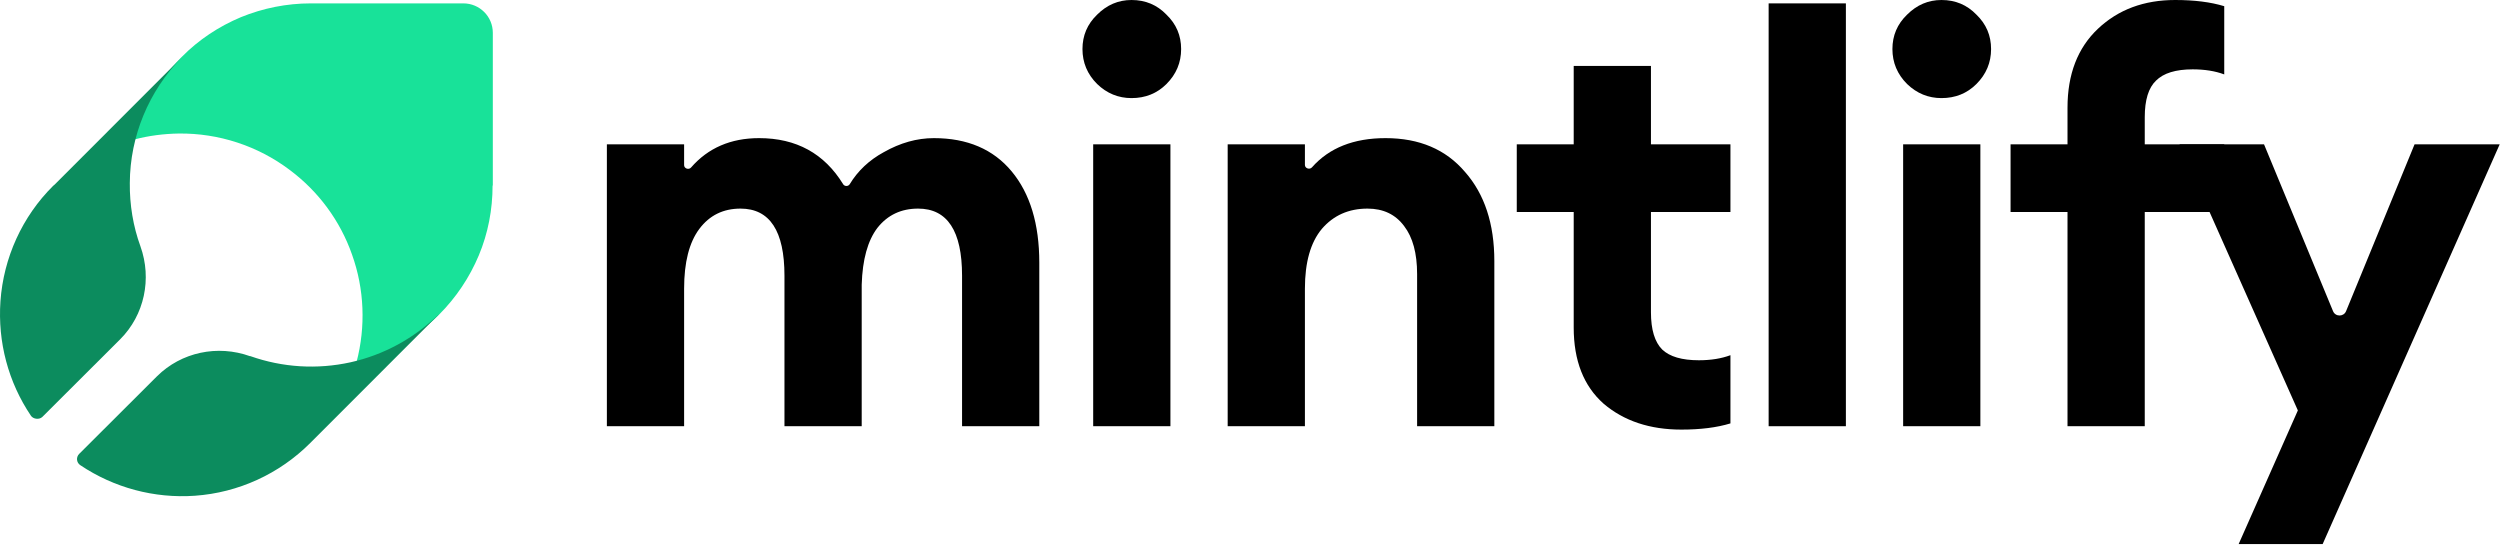
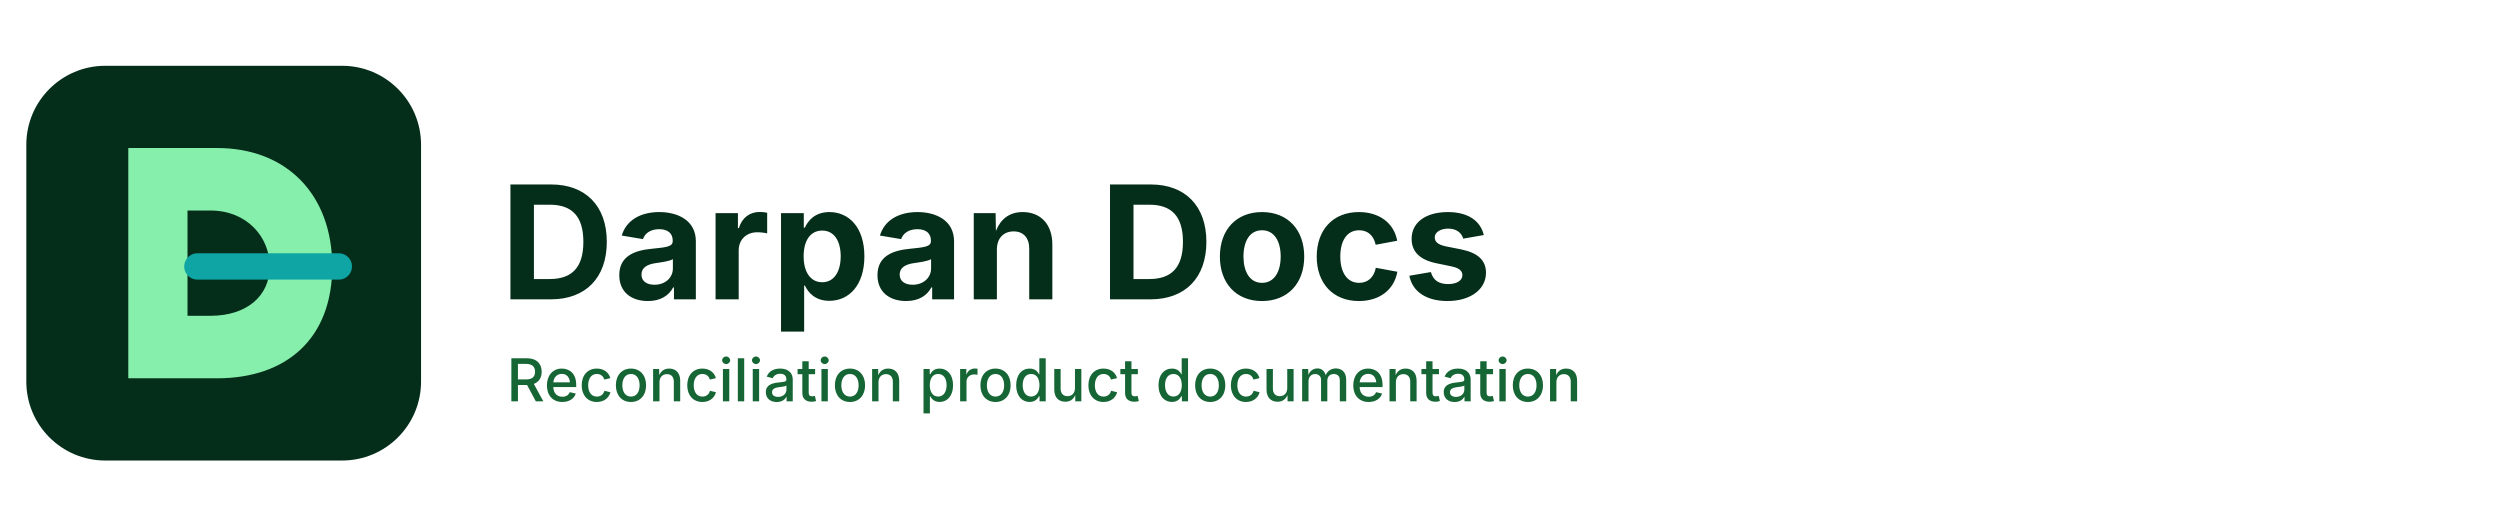
- <svg xmlns="http://www.w3.org/2000/svg" width="1682" height="367" viewBox="0 0 1682 367" fill="none">
-   <path d="M1562.69 366.037H1506.17L1546 276.14L1466.34 97.105H1523.24L1569.66 209.337C1571.28 213.26 1576.84 213.253 1578.45 209.325L1624.52 97.105H1681.79L1562.69 366.037Z" fill="black" />
-   <path d="M1391.02 286.761V142.622H1352.71V97.104H1391.02V72.449C1391.02 49.943 1397.85 32.242 1411.5 19.345C1425.16 6.448 1442.48 0 1463.47 0C1476.37 0 1487.37 1.391 1496.47 4.172V50.069C1490.4 47.793 1483.32 46.656 1475.23 46.656C1463.85 46.656 1455.63 49.184 1450.57 54.242C1445.51 59.046 1442.99 67.265 1442.99 78.897V97.104H1496.47V142.622H1442.99V286.761H1391.02Z" fill="black" />
-   <path d="M1306.22 66.001C1297.37 66.001 1289.66 62.84 1283.08 56.518C1276.51 49.943 1273.22 42.104 1273.22 33C1273.22 23.897 1276.51 16.184 1283.08 9.862C1289.66 3.287 1297.37 0 1306.22 0C1315.58 0 1323.42 3.287 1329.74 9.862C1336.31 16.184 1339.6 23.897 1339.6 33C1339.6 42.104 1336.31 49.943 1329.74 56.518C1323.42 62.84 1315.58 66.001 1306.22 66.001ZM1280.43 286.761V97.104H1332.39V286.761H1280.43Z" fill="black" />
-   <path d="M1189.94 286.761V2.276H1241.91V286.761H1189.94Z" fill="black" />
-   <path d="M1131.24 289.037C1110 289.037 1092.55 283.221 1078.89 271.588C1065.49 259.703 1058.79 242.634 1058.79 220.381V142.622H1020.48V97.104H1058.79V44.38H1110.76V97.104H1164.24V142.622H1110.76V210.14C1110.76 221.772 1113.29 230.117 1118.34 235.174C1123.4 239.979 1131.62 242.381 1143 242.381C1151.09 242.381 1158.17 241.243 1164.24 238.967V284.864C1155.14 287.646 1144.14 289.037 1131.24 289.037Z" fill="black" />
-   <path d="M825.979 286.761V97.104H877.945V110.967C877.945 113.311 881.135 114.347 882.688 112.591C894.273 99.485 910.773 92.932 932.187 92.932C954.946 92.932 972.774 100.518 985.67 115.691C998.82 130.61 1005.39 150.587 1005.39 175.622V286.761H953.429V184.346C953.429 170.438 950.521 159.691 944.704 152.105C938.888 144.265 930.67 140.346 920.049 140.346C907.405 140.346 897.164 144.898 889.325 154.001C881.738 163.105 877.945 176.507 877.945 194.208V286.761H825.979Z" fill="black" />
-   <path d="M761.286 66.001C752.436 66.001 744.723 62.84 738.148 56.518C731.574 49.943 728.286 42.104 728.286 33C728.286 23.897 731.574 16.184 738.148 9.862C744.723 3.287 752.436 0 761.286 0C770.643 0 778.482 3.287 784.804 9.862C791.379 16.184 794.666 23.897 794.666 33C794.666 42.104 791.379 49.943 784.804 56.518C778.482 62.84 770.643 66.001 761.286 66.001ZM735.493 286.761V97.104H787.459V286.761H735.493Z" fill="black" />
-   <path d="M647.273 286.761V185.484C647.273 155.392 637.411 140.346 617.686 140.346C606.307 140.346 597.204 144.645 590.376 153.243C583.801 161.84 580.261 174.61 579.755 191.553V286.761H527.789V185.484C527.789 155.392 517.927 140.346 498.203 140.346C486.571 140.346 477.341 144.898 470.513 154.001C463.685 163.105 460.272 176.507 460.272 194.208V286.761H408.306V97.104H460.272V111.103C460.272 113.435 463.407 114.462 464.939 112.704C476.419 99.522 491.68 92.932 510.72 92.932C535.742 92.932 554.588 103.262 567.259 123.923C568.258 125.553 570.718 125.527 571.712 123.894C577.189 114.891 584.802 107.731 594.548 102.415C605.675 96.093 616.928 92.932 628.307 92.932C650.813 92.932 668.261 100.392 680.652 115.311C693.043 130.231 699.239 150.714 699.239 176.76V286.761H647.273Z" fill="black" />
-   <path d="M331.569 124.833V22.09C331.569 11.065 322.625 2.276 311.764 2.276H209.069C192.938 2.276 176.967 5.472 162.113 11.544C147.26 17.775 133.685 26.724 122.345 38.228L121.546 39.027C106.533 54.207 95.833 73.062 90.402 93.834C100.145 91.277 110.206 89.999 120.268 89.839C147.1 89.52 173.453 98.148 194.855 114.287C214.18 128.668 228.873 148.481 236.859 171.331C245.164 194.5 246.122 219.746 239.893 243.554C260.496 238.122 279.503 227.416 294.675 212.396L295.474 211.597C306.813 200.252 315.917 186.67 322.145 171.81C328.374 156.95 331.409 140.971 331.409 124.833H331.569Z" fill="#18E299" />
-   <path d="M87.337 123.098C87.496 91.579 100.066 61.334 122.182 38.73L36.739 124.212C36.421 124.531 36.102 124.69 35.784 125.008C14.941 145.702 2.371 173.4 0.303 202.69C-1.607 230.07 5.553 257.131 20.828 279.736C22.285 281.892 26.238 282.601 28.466 280.532L80.813 228.319C97.202 211.923 102.293 187.568 94.497 165.759C89.564 152.229 87.178 137.743 87.337 123.098Z" fill="#0C8C5E" />
-   <path d="M294.976 211.605C278.587 227.683 258.062 238.826 235.786 243.761C213.351 248.695 190.121 247.263 168.482 239.622C168.482 239.622 168.323 239.622 168.164 239.622C146.365 231.822 122.022 236.916 105.633 253.153L53.285 305.365C51.057 307.594 51.376 311.255 54.081 313.006C76.674 328.128 103.724 335.451 131.091 333.541C160.368 331.471 187.894 318.896 208.737 298.043L209.533 297.247L294.976 211.764V211.605Z" fill="#0C8C5E" />
+ <svg xmlns="http://www.w3.org/2000/svg" width="760" height="160" viewBox="0 0 760 160" fill="none">
+   <rect x="8" y="20" width="120" height="120" rx="24" fill="#052E1A" />
+   <path d="M39 45H66C87 45 101 59 101 81C101 103 87 115 66 115H39V45ZM64 96C75 96 82 90 82 81C82 72 75 64 64 64H57V96H64Z" fill="#86EFAC" />
+   <path d="M60 81H103" stroke="#0EA5A4" stroke-width="8" stroke-linecap="round" />
+   <text x="152" y="91" font-family="Inter, Arial, sans-serif" font-size="48" font-weight="700" fill="#052E1A">Darpan Docs</text>
+   <text x="154" y="122" font-family="Inter, Arial, sans-serif" font-size="18" font-weight="500" fill="#166534">Reconciliation product documentation</text>
</svg>
